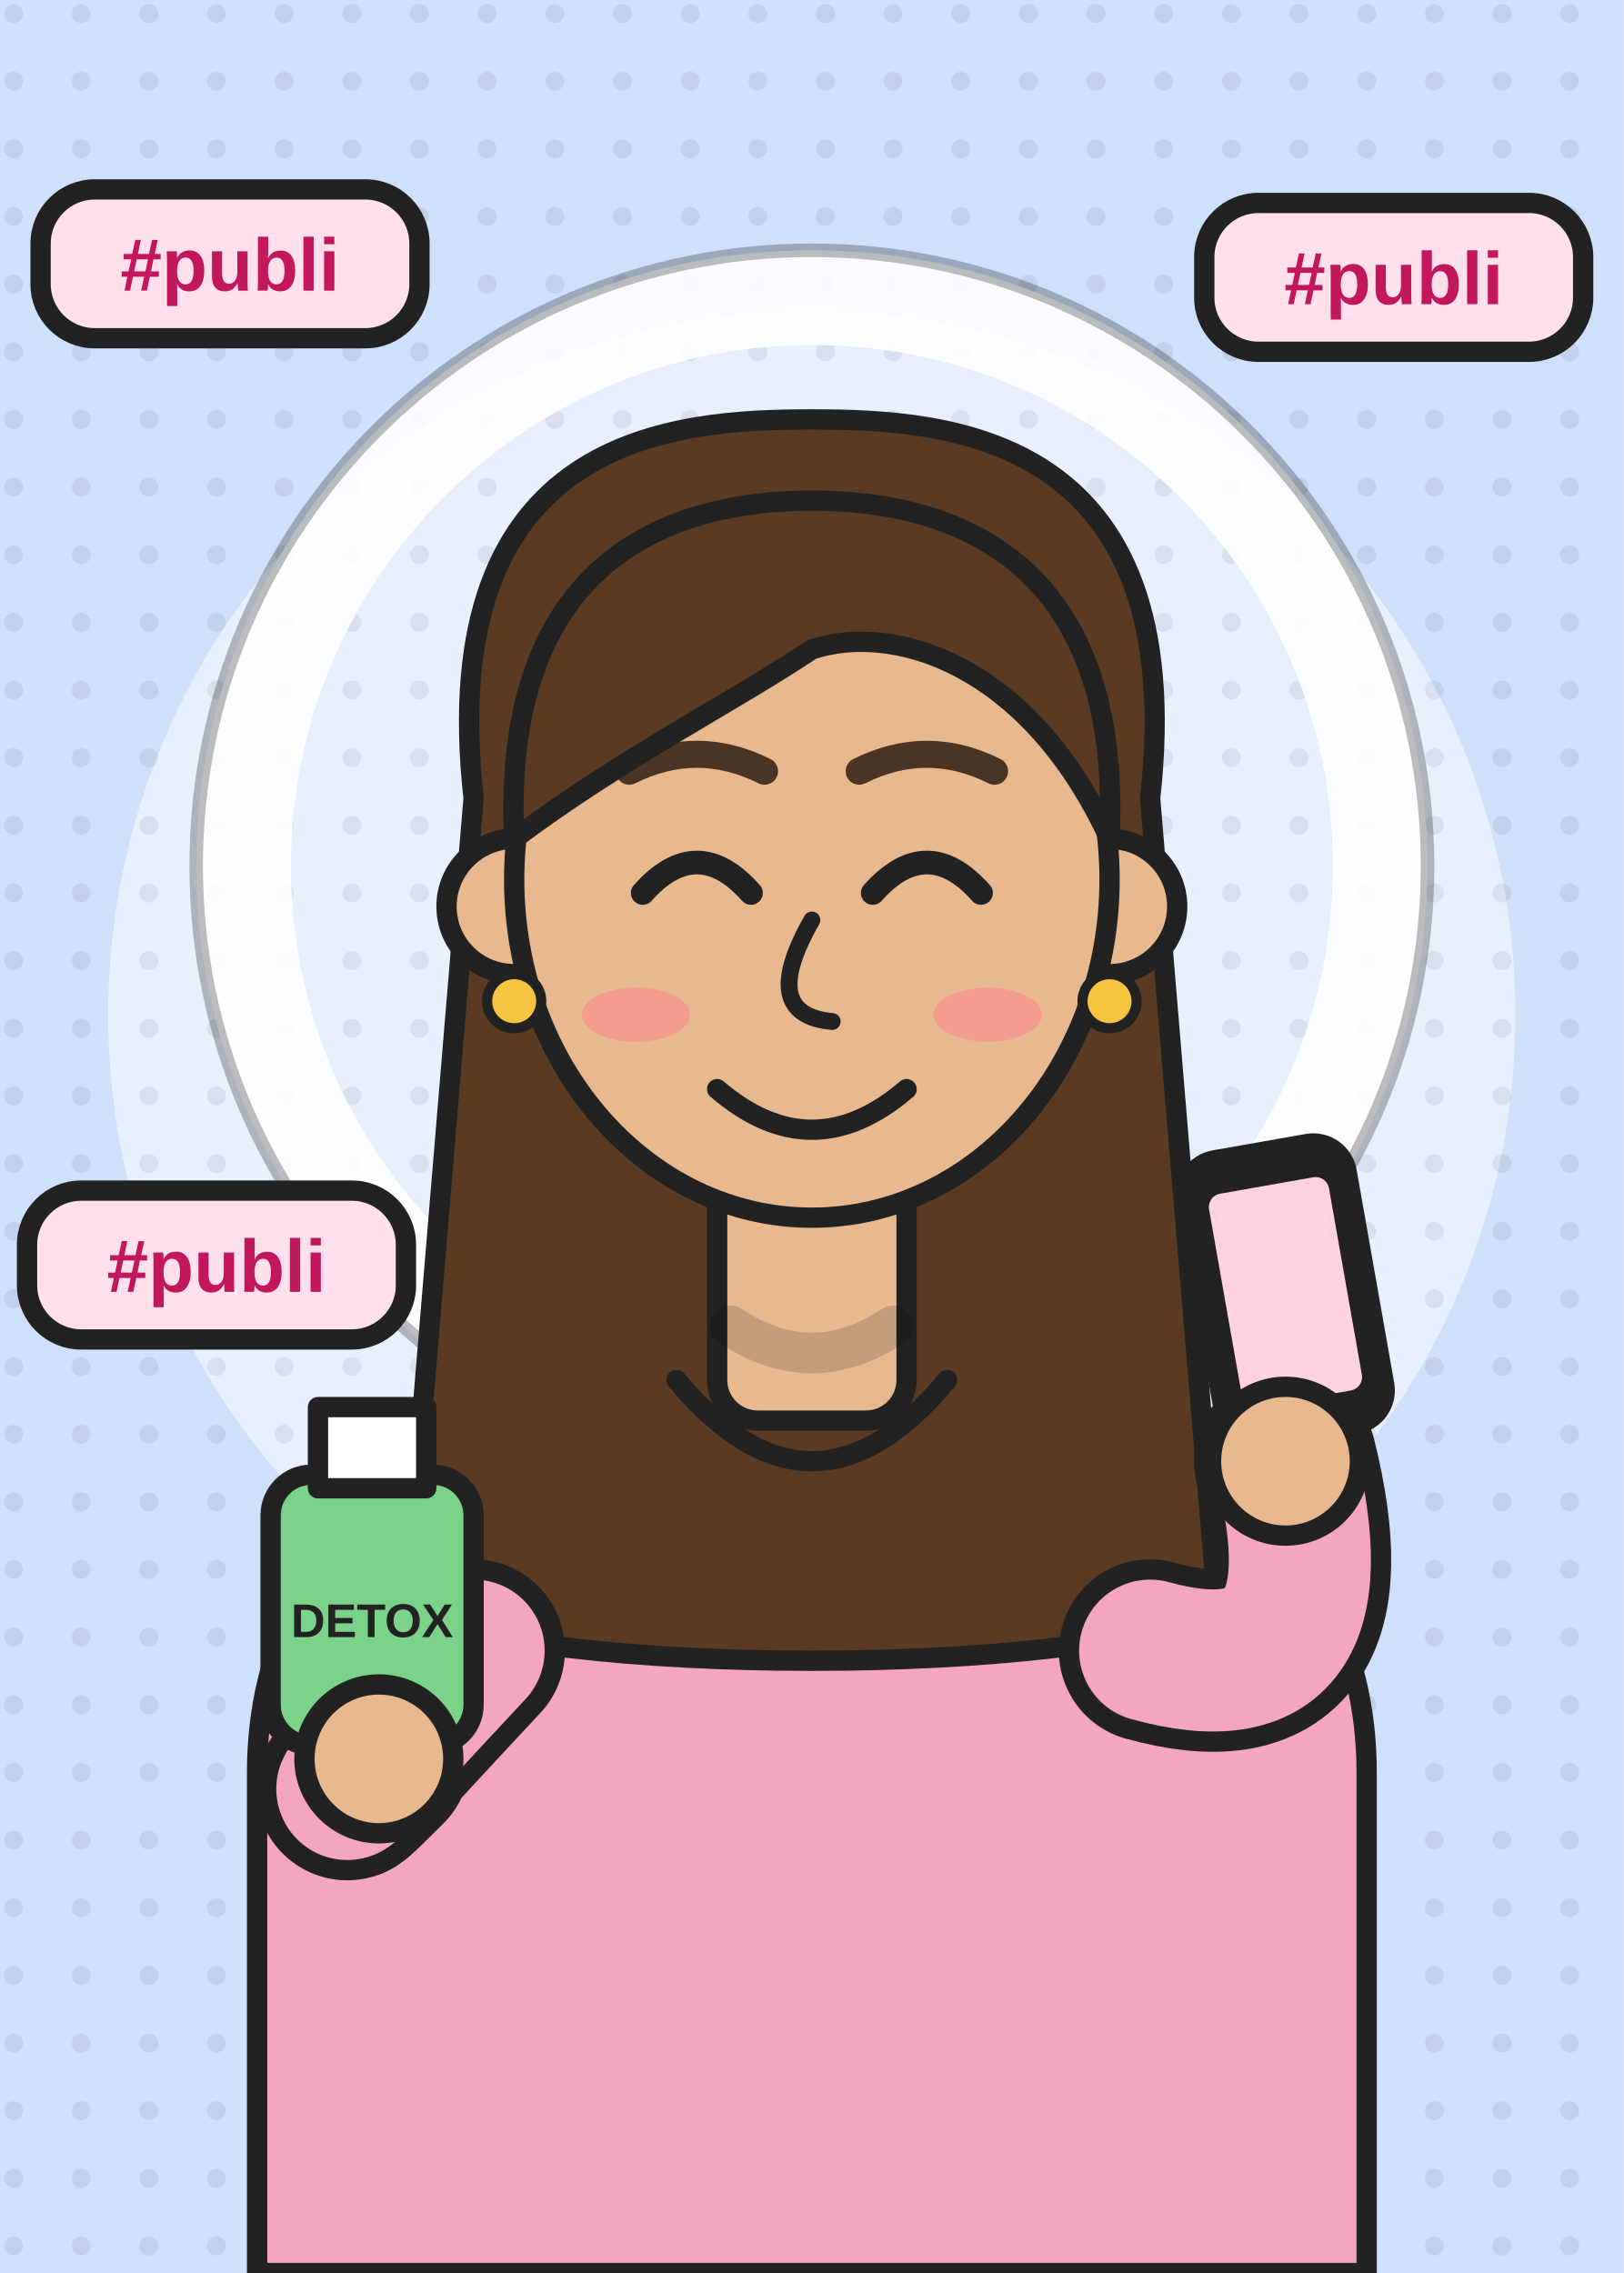
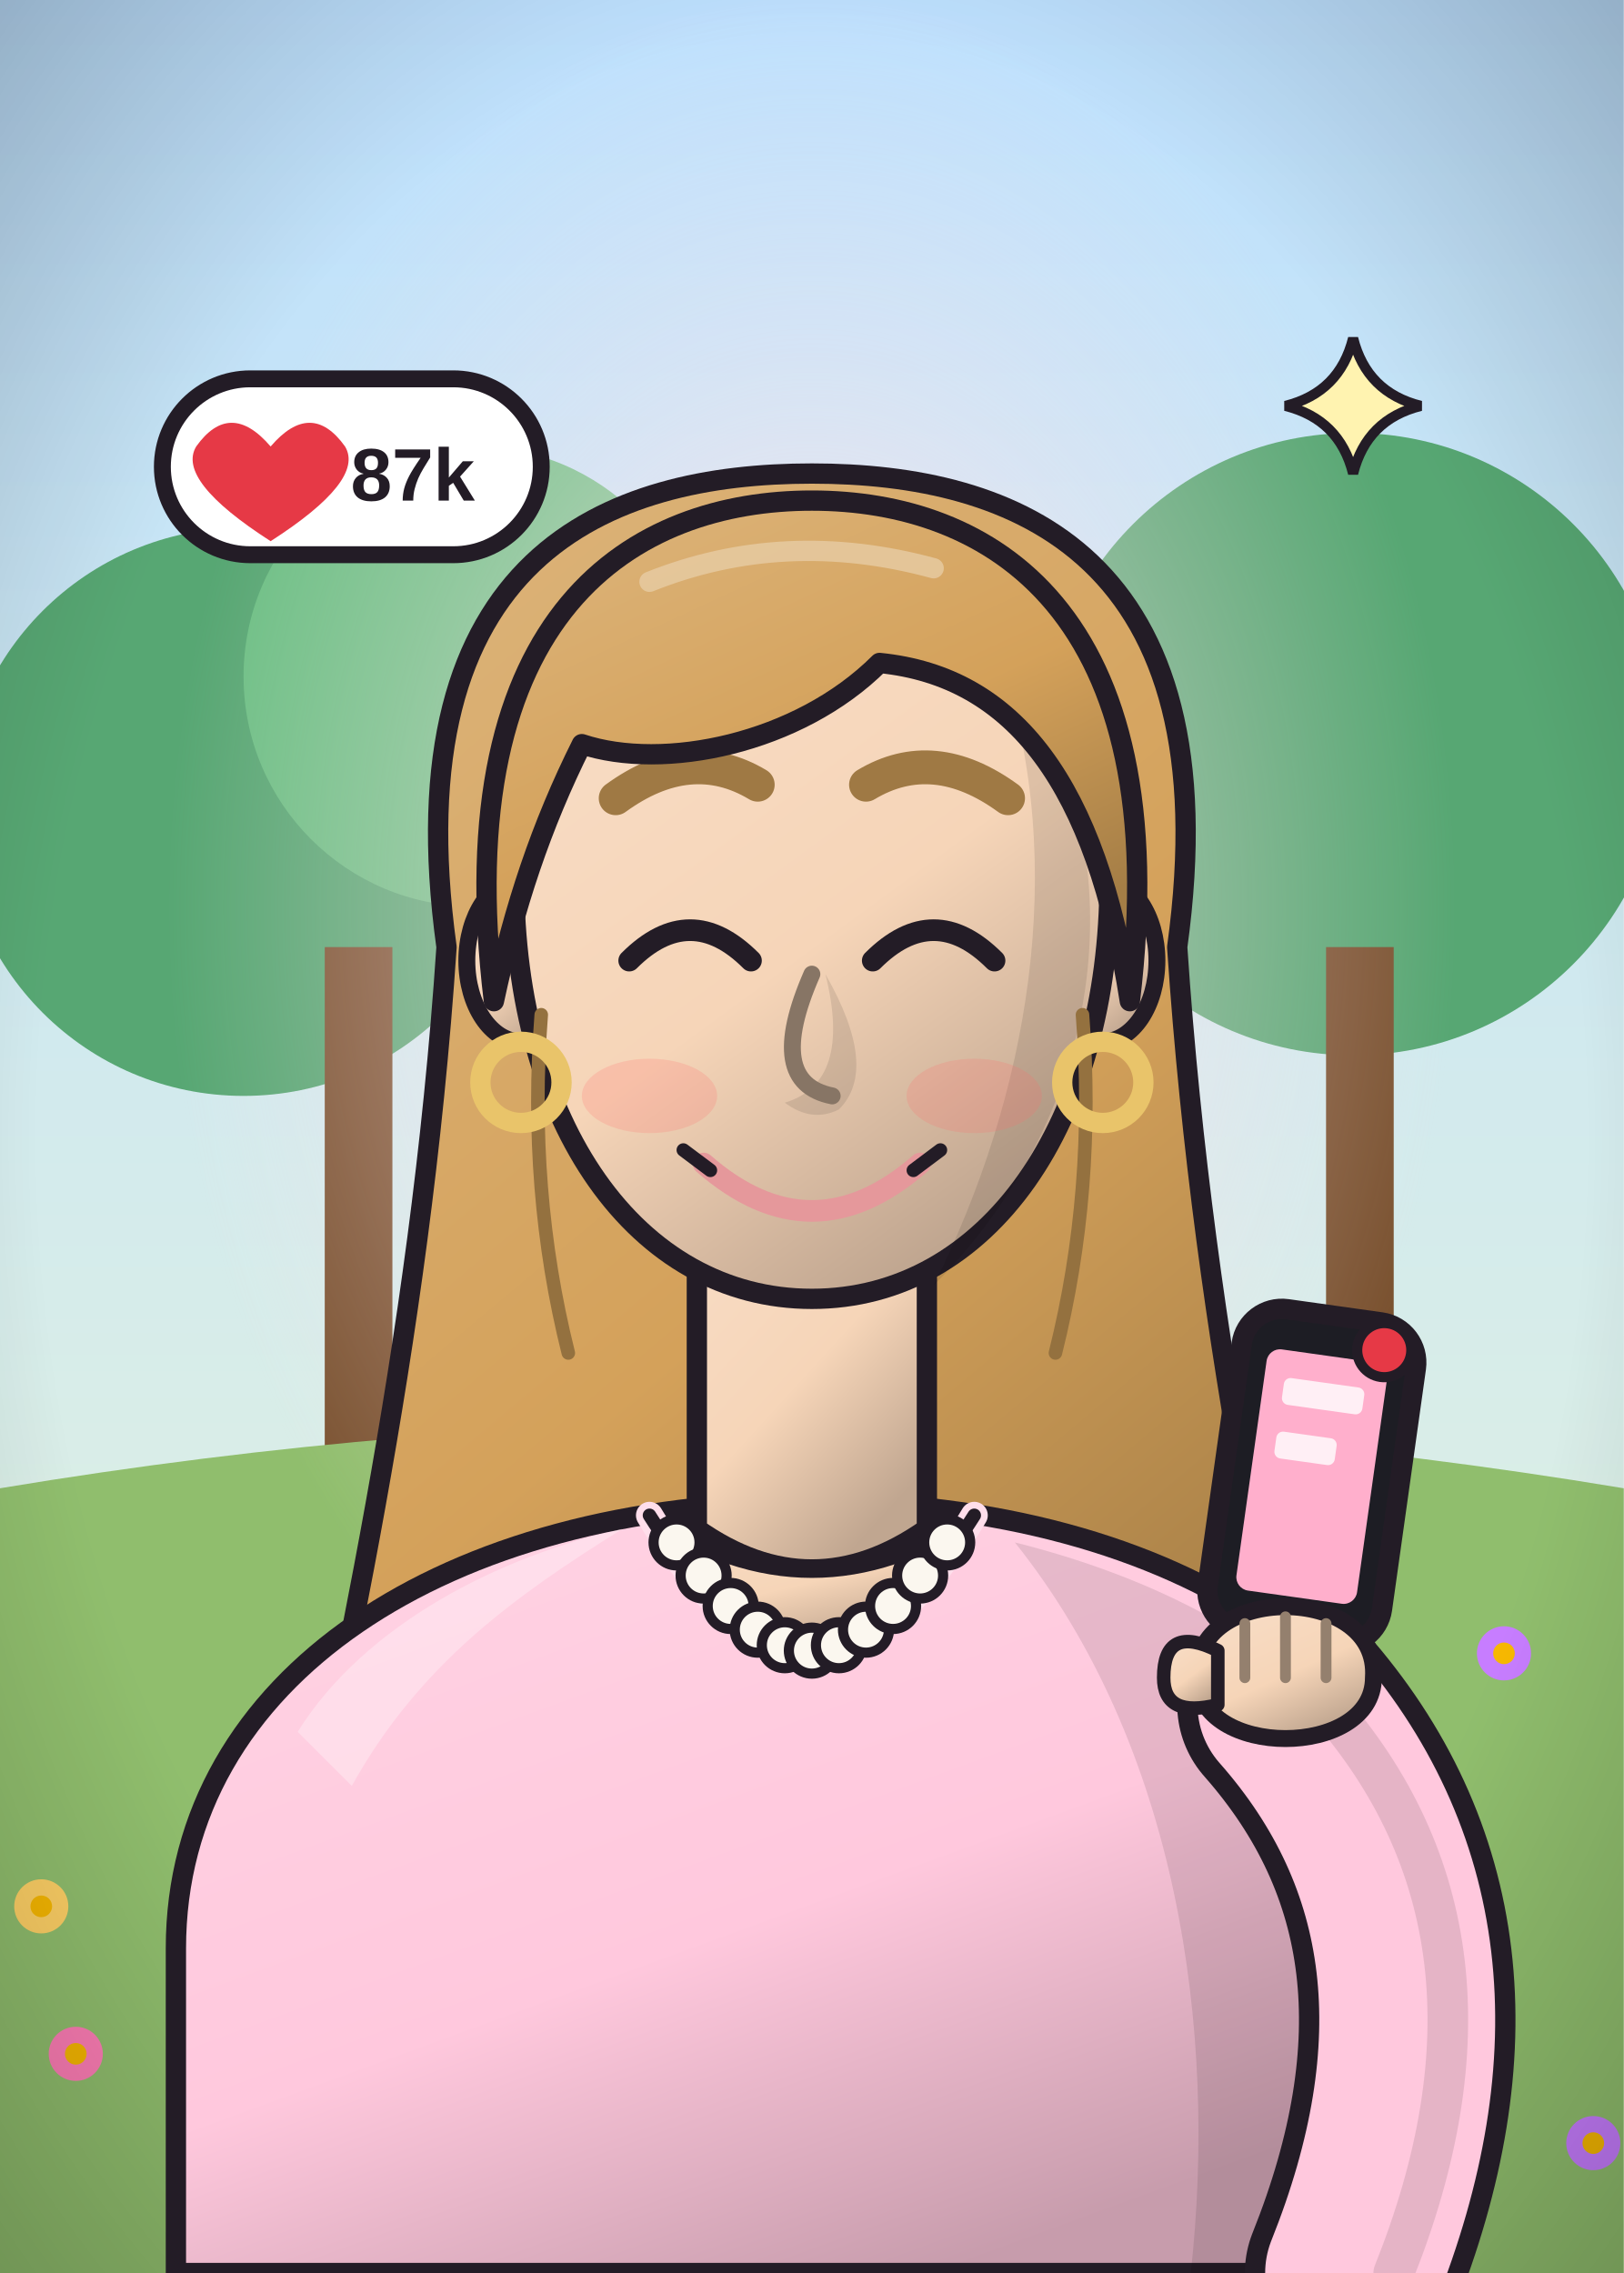
<svg xmlns="http://www.w3.org/2000/svg" viewBox="0 0 240 336" width="240" height="336">
  <defs>
-     <pattern id="dots" width="10" height="10" patternUnits="userSpaceOnUse">
-       <circle cx="2" cy="2" r="1.4" fill="#000" fill-opacity=".07" />
-     </pattern>
-     <pattern id="plaid" width="24" height="24" patternUnits="userSpaceOnUse">
-       <rect width="24" height="24" fill="#c0392b" />
-       <rect width="24" height="8" fill="#2c3e50" fill-opacity=".6" />
-       <rect width="8" height="24" fill="#2c3e50" fill-opacity=".6" />
-       <rect x="16" width="2" height="24" fill="#fff" fill-opacity=".4" />
-     </pattern>
-     <linearGradient id="tie" x1="0" y1="0" x2="1" y2="1">
-       <stop offset="0" stop-color="#ff5e8a" />
-       <stop offset=".25" stop-color="#ffb347" />
-       <stop offset=".5" stop-color="#ffe066" />
-       <stop offset=".75" stop-color="#5fd38d" />
-       <stop offset="1" stop-color="#5a8dee" />
+     <linearGradient id="lg0" x1="0" y1="0" x2="0" y2="1">
+       <stop offset="0" stop-color="#bde0fe" />
+       <stop offset="1" stop-color="#e9f5db" />
+     </linearGradient>
+     <radialGradient id="glowffe5ec" cx="0.5" cy="0.4" r="0.4">
+       <stop offset="0" stop-color="#ffe5ec" stop-opacity="0.9" />
+       <stop offset="0.6" stop-color="#ffe5ec" stop-opacity="0.3" />
+       <stop offset="1" stop-color="#ffe5ec" stop-opacity="0" />
+     </radialGradient>
+     <radialGradient id="vignette" cx="0.5" cy="0.5" r="0.8">
+       <stop offset="0.6" stop-color="#000000" stop-opacity="0" />
+       <stop offset="1" stop-color="#000000" stop-opacity="0.3" />
+     </radialGradient>
+     <linearGradient id="litd4a15a" x1="0" y1="0" x2="0.6" y2="1">
+       <stop offset="0" stop-color="#ddb67e" />
+       <stop offset="0.6" stop-color="#d4a15a" />
+       <stop offset="1" stop-color="#a57e46" />
+     </linearGradient>
+     <linearGradient id="litffc8dd" x1="0" y1="0" x2="0.6" y2="1">
+       <stop offset="0" stop-color="#ffd4e4" />
+       <stop offset="0.6" stop-color="#ffc8dd" />
+       <stop offset="1" stop-color="#c79cac" />
+     </linearGradient>
+     <linearGradient id="litf6d5b8" x1="0" y1="0" x2="0.6" y2="1">
+       <stop offset="0" stop-color="#f8dec8" />
+       <stop offset="0.6" stop-color="#f6d5b8" />
+       <stop offset="1" stop-color="#c0a690" />
    </linearGradient>
  </defs>
-   <rect width="240" height="336" fill="#cfe0fb" />
-   <circle cx="120" cy="150" r="104" fill="#eef4ff" fill-opacity=".8" />
-   <rect width="240" height="336" fill="url(#dots)" />
-   <g stroke="#222" stroke-width="3" stroke-linejoin="round" stroke-linecap="round">
-     <circle cx="120" cy="128" r="84" fill="none" stroke="#fff" stroke-width="14" stroke-opacity=".9" />
-     <circle cx="120" cy="128" r="91" fill="none" stroke-width="2" stroke-opacity=".3" />
-     <rect x="6" y="28" width="56" height="22" rx="8" fill="#ffe0ec" />
-     <text x="34.0" y="42.96" font-size="11" fill="#c2185b" stroke="none" text-anchor="middle" font-family="Arial, Helvetica, sans-serif" font-weight="bold">#publi</text>
-     <rect x="178" y="30" width="56" height="22" rx="8" fill="#ffe0ec" />
-     <text x="206.0" y="44.96" font-size="11" fill="#c2185b" stroke="none" text-anchor="middle" font-family="Arial, Helvetica, sans-serif" font-weight="bold">#publi</text>
-     <rect x="4" y="176" width="56" height="22" rx="8" fill="#ffe0ec" />
-     <text x="32.0" y="190.96" font-size="11" fill="#c2185b" stroke="none" text-anchor="middle" font-family="Arial, Helvetica, sans-serif" font-weight="bold">#publi</text>
-     <path d="M38,336 L38,262 C38,224 72,202 120,202 C168,202 202,224 202,262 L202,336 Z" fill="#f4a6c0" />
-     <path d="M70,118 C64,64 100,62 120,62 C140,62 176,64 170,118 L180,238 C160,248 80,248 60,238 Z" fill="#5a3a22" />
-     <rect x="106" y="166" width="28" height="44" rx="6" fill="#e8b88f" />
-     <path d="M108,196 Q120,204 132,196" fill="none" stroke="#000" stroke-opacity=".15" stroke-width="6" />
-     <path d="M100,204 Q120,228 140,204" fill="none" />
-     <circle cx="76" cy="134" r="10" fill="#e8b88f" />
-     <circle cx="164" cy="134" r="10" fill="#e8b88f" />
-     <ellipse cx="120" cy="130" rx="44" ry="50" fill="#e8b88f" />
-     <ellipse cx="94" cy="150" rx="8" ry="4" fill="#ff7b8a" fill-opacity=".45" stroke="none" />
-     <ellipse cx="146" cy="150" rx="8" ry="4" fill="#ff7b8a" fill-opacity=".45" stroke="none" />
-     <path d="M95,132 Q103,123 111,132 M129,132 Q137,123 145,132" fill="none" stroke-width="3.5" />
-     <path d="M93,114 Q103,109 113,114 M127,114 Q137,109 147,114" fill="none" stroke="#4a3424" stroke-width="4" />
-     <path d="M120,136 Q112,150 123,151" fill="none" stroke-width="2.5" />
-     <path d="M106,161 Q120,173 134,161" fill="none" />
-     <path d="M76,124 C74,82 100,74 120,74 C140,74 166,82 164,124 C152,98 132,92 120,96 C108,104 92,112 76,124 Z" fill="#5a3a22" />
-     <circle cx="76" cy="148" r="4" fill="#f5c542" stroke-width="1.5" />
-     <circle cx="164" cy="148" r="4" fill="#f5c542" stroke-width="1.5" />
-     <path d="M170,244 Q199,252 190,216" fill="none" stroke="#222" stroke-width="27" />
-     <path d="M170,244 Q199,252 190,216" fill="none" stroke="#f4a6c0" stroke-width="21" />
-     <path d="M70,244 Q42,274 56,260" fill="none" stroke="#222" stroke-width="27" />
-     <path d="M70,244 Q42,274 56,260" fill="none" stroke="#f4a6c0" stroke-width="21" />
-     <g transform="rotate(-10 190.0 191.0)">
-       <rect x="178" y="170" width="24" height="42" rx="5" fill="#222" />
-       <rect x="181" y="175" width="18" height="32" rx="2" fill="#ffd1e1" stroke="none" />
-     </g>
-     <rect x="40" y="218" width="30" height="40" rx="6" fill="#7bd389" />
-     <rect x="47" y="208" width="16" height="12" fill="#fff" />
-     <text x="55" y="242" font-size="7" fill="#222" stroke="none" text-anchor="middle" font-family="Arial, Helvetica, sans-serif" font-weight="bold">DETOX</text>
-     <circle cx="190" cy="216" r="11" fill="#e8b88f" />
-     <circle cx="56" cy="260" r="11" fill="#e8b88f" />
+   <rect x="0" y="0" width="240" height="336" fill="url(#lg0)" stroke-linejoin="round" />
+   <circle cx="36" cy="120" r="42" fill="#57a773" />
+   <circle cx="70" cy="100" r="34" fill="#6cbf84" />
+   <rect x="48" y="140" width="10" height="100" fill="#7a5230" stroke-linejoin="round" />
+   <circle cx="200" cy="110" r="46" fill="#57a773" />
+   <rect x="196" y="140" width="10" height="100" fill="#7a5230" stroke-linejoin="round" />
+   <path d="M0,220 Q120,200 240,220 V336 H0 Z" fill="#90be6d" />
+   <circle cx="11.2" cy="303.6" r="4" fill="#ff7eb6" />
+   <circle cx="11.2" cy="303.6" r="1.6" fill="#f7b801" />
+   <circle cx="205.1" cy="274.6" r="4" fill="#ffd166" />
+   <circle cx="205.1" cy="274.6" r="1.6" fill="#f7b801" />
+   <circle cx="137" cy="236.6" r="4" fill="#ffffff" />
+   <circle cx="137" cy="236.6" r="1.6" fill="#f7b801" />
+   <circle cx="101.8" cy="291.6" r="4" fill="#c77dff" />
+   <circle cx="101.8" cy="291.6" r="1.6" fill="#f7b801" />
+   <circle cx="182.5" cy="245.4" r="4" fill="#ff7eb6" />
+   <circle cx="182.5" cy="245.4" r="1.6" fill="#f7b801" />
+   <circle cx="30.9" cy="281.7" r="4" fill="#ffd166" />
+   <circle cx="30.9" cy="281.7" r="1.6" fill="#f7b801" />
+   <circle cx="206" cy="256.5" r="4" fill="#ffffff" />
+   <circle cx="206" cy="256.5" r="1.6" fill="#f7b801" />
+   <circle cx="235.5" cy="316.8" r="4" fill="#c77dff" />
+   <circle cx="235.5" cy="316.8" r="1.6" fill="#f7b801" />
+   <circle cx="140" cy="243.9" r="4" fill="#ff7eb6" />
+   <circle cx="140" cy="243.9" r="1.6" fill="#f7b801" />
+   <circle cx="50" cy="249.9" r="4" fill="#ffd166" />
+   <circle cx="50" cy="249.9" r="1.6" fill="#f7b801" />
+   <circle cx="131.3" cy="235.7" r="4" fill="#ffffff" />
+   <circle cx="131.3" cy="235.7" r="1.6" fill="#f7b801" />
+   <circle cx="222.3" cy="244.4" r="4" fill="#c77dff" />
+   <circle cx="222.3" cy="244.4" r="1.6" fill="#f7b801" />
+   <circle cx="205.1" cy="293.7" r="4" fill="#ff7eb6" />
+   <circle cx="205.1" cy="293.7" r="1.6" fill="#f7b801" />
+   <circle cx="6.1" cy="281.8" r="4" fill="#ffd166" />
+   <circle cx="6.1" cy="281.8" r="1.6" fill="#f7b801" />
+   <circle cx="58.5" cy="325.7" r="4" fill="#ffffff" />
+   <circle cx="58.5" cy="325.7" r="1.6" fill="#f7b801" />
+   <circle cx="144" cy="242.2" r="4" fill="#c77dff" />
+   <circle cx="144" cy="242.2" r="1.6" fill="#f7b801" />
+   <rect x="0" y="0" width="240" height="336" fill="url(#glowffe5ec)" stroke-linejoin="round" />
+   <rect x="0" y="0" width="240" height="336" fill="url(#vignette)" stroke-linejoin="round" />
+   <path d="M66,140 C58,82 90,70 120,70 C150,70 182,82 174,140 C178,200 190,250 198,290 L42,290 C50,250 62,200 66,140 Z" fill="url(#litd4a15a)" stroke="#231c26" stroke-width="3" stroke-linejoin="round" stroke-linecap="round" />
+   <path d="M26,336 L26,288 C26,248 66,222 120,222 C174,222 214,248 214,288 L214,336 Z" fill="url(#litffc8dd)" stroke="#231c26" stroke-width="3" stroke-linejoin="round" stroke-linecap="round" />
+   <path d="M150,228 C190,238 214,262 214,292 V336 H176 C180,300 174,258 150,228 Z" fill="#000000" fill-opacity="0.1" />
+   <path d="M44,256 C54,240 74,230 92,226 C76,236 62,246 52,264 Z" fill="#ffffff" fill-opacity="0.3" />
+   <path d="M103,170 L103,226 Q120,238 137,226 L137,170 Z" fill="url(#litf6d5b8)" stroke="#231c26" stroke-width="3" stroke-linejoin="round" stroke-linecap="round" />
+   <path d="M103,176 Q120,206 137,176 L137,170 L103,170 Z" fill="#000000" fill-opacity="0.2" />
+   <path d="M96,224 Q120,262 144,224 Q120,240 96,224 Z" fill="url(#litf6d5b8)" stroke="#231c26" stroke-width="2.5" stroke-linejoin="round" stroke-linecap="round" />
+   <path d="M96,224 Q120,264 144,224" fill="none" stroke="#ffdeeb" stroke-width="4" stroke-linecap="round" stroke-linejoin="round" />
+   <path d="M96,224 Q120,262 144,224" fill="none" stroke="#231c26" stroke-width="2" stroke-linecap="round" stroke-linejoin="round" />
+   <circle cx="100" cy="228" r="3.4" fill="#fbf7ef" stroke="#231c26" stroke-width="1.5" />
+   <circle cx="104" cy="232.9" r="3.4" fill="#fbf7ef" stroke="#231c26" stroke-width="1.5" />
+   <circle cx="108" cy="237.4" r="3.4" fill="#fbf7ef" stroke="#231c26" stroke-width="1.5" />
+   <circle cx="112" cy="240.9" r="3.4" fill="#fbf7ef" stroke="#231c26" stroke-width="1.5" />
+   <circle cx="116" cy="243.2" r="3.4" fill="#fbf7ef" stroke="#231c26" stroke-width="1.5" />
+   <circle cx="120" cy="244" r="3.4" fill="#fbf7ef" stroke="#231c26" stroke-width="1.5" />
+   <circle cx="124" cy="243.2" r="3.4" fill="#fbf7ef" stroke="#231c26" stroke-width="1.5" />
+   <circle cx="128" cy="240.9" r="3.4" fill="#fbf7ef" stroke="#231c26" stroke-width="1.5" />
+   <circle cx="132" cy="237.4" r="3.4" fill="#fbf7ef" stroke="#231c26" stroke-width="1.5" />
+   <circle cx="136" cy="232.9" r="3.4" fill="#fbf7ef" stroke="#231c26" stroke-width="1.5" />
+   <circle cx="140" cy="228" r="3.4" fill="#fbf7ef" stroke="#231c26" stroke-width="1.5" />
+   <ellipse cx="77" cy="142" rx="8" ry="12" fill="url(#litf6d5b8)" stroke="#231c26" stroke-width="2.5" />
+   <ellipse cx="163" cy="142" rx="8" ry="12" fill="url(#litf6d5b8)" stroke="#231c26" stroke-width="2.5" />
+   <path d="M79,136 Q74,142 79,148 M161,136 Q166,142 161,148" fill="none" stroke="#ac9581" stroke-width="2" stroke-linecap="round" stroke-linejoin="round" />
+   <path d="M76,130 C76,96 96,84 120,84 C144,84 164,96 164,130 C164,166 146,192 120,192 C94,192 76,166 76,130 Z" fill="url(#litf6d5b8)" stroke="#231c26" stroke-width="3" stroke-linejoin="round" stroke-linecap="round" />
+   <path d="M148,98 C166,118 168,160 138,190 C152,162 158,128 148,98 Z" fill="#000000" fill-opacity="0.1" />
+   <path d="M92,96 C100,90 110,88 120,88 C104,92 96,100 92,112 Z" fill="#ffffff" fill-opacity="0.4" />
+   <ellipse cx="96" cy="162" rx="10" ry="5.5" fill="#ff6b6b" fill-opacity="0.2" />
+   <ellipse cx="144" cy="162" rx="10" ry="5.5" fill="#ff6b6b" fill-opacity="0.2" />
+   <path d="M93,142 Q102,133 111,142" fill="none" stroke="#231c26" stroke-width="3.2" stroke-linecap="round" stroke-linejoin="round" />
+   <path d="M129,142 Q138,133 147,142" fill="none" stroke="#231c26" stroke-width="3.2" stroke-linecap="round" stroke-linejoin="round" />
+   <path d="M91,118 Q102,110 112,116 M128,116 Q138,110 149,118" fill="none" stroke="#9f7944" stroke-width="5" stroke-linecap="round" stroke-linejoin="round" />
+   <path d="M122,144 Q130,158 124,164 Q120,166 116,163 Q126,160 122,144 Z" fill="#000000" fill-opacity="0.1" />
+   <path d="M120,144 Q113,160 123,162" fill="none" stroke="#877565" stroke-width="2.5" stroke-linecap="round" stroke-linejoin="round" />
+   <path d="M104,172 Q120,186 136,172" fill="none" stroke="#e5989b" stroke-width="3.2" stroke-linecap="round" stroke-linejoin="round" />
+   <path d="M101,170 l4,3 M139,170 l-4,3" fill="none" stroke="#231c26" stroke-width="2" stroke-linecap="round" stroke-linejoin="round" />
+   <path d="M73,148 C66,90 94,74 120,74 C146,74 174,90 167,148 C162,116 150,100 130,98 C118,110 98,114 86,110 C80,122 76,134 73,148 Z" fill="url(#litd4a15a)" stroke="#231c26" stroke-width="3" stroke-linejoin="round" stroke-linecap="round" />
+   <path d="M96,86 Q116,78 138,84" fill="none" stroke="#e7cba4" stroke-width="3" stroke-linecap="round" stroke-linejoin="round" stroke-opacity="0.8" />
+   <path d="M80,150 Q78,176 84,200 M160,150 Q162,176 156,200" fill="none" stroke="#94713f" stroke-width="2" stroke-linecap="round" stroke-linejoin="round" />
+   <circle cx="77" cy="160" r="6" fill="none" stroke="#e9c46a" stroke-width="3" />
+   <circle cx="163" cy="160" r="6" fill="none" stroke="#e9c46a" stroke-width="3" />
+   <path d="M200,336 Q220,286 190,252" fill="none" stroke="#231c26" stroke-width="32" stroke-linecap="round" stroke-linejoin="round" />
+   <path d="M200,336 Q220,286 190,252" fill="none" stroke="#ffc8dd" stroke-width="26" stroke-linecap="round" stroke-linejoin="round" />
+   <path d="M200,336 Q220,286 190,252" fill="none" stroke="#cca0b1" stroke-width="6" stroke-linecap="round" stroke-linejoin="round" stroke-opacity="0.5" transform="translate(6 0)" />
+   <g transform="rotate(8 190 246)">
+     <rect x="177" y="194" width="26" height="48" rx="6" fill="#1d1d24" stroke="#231c26" stroke-width="3" stroke-linejoin="round" />
+     <rect x="181" y="200" width="18" height="36" rx="2" fill="#ffafcc" stroke-linejoin="round" />
+     <rect x="184" y="204" width="12" height="4" rx="1" fill="#ffffff" stroke-linejoin="round" fill-opacity="0.8" />
+     <rect x="184" y="212" width="9" height="4" rx="1" fill="#ffffff" stroke-linejoin="round" fill-opacity="0.8" />
+     <circle cx="198" cy="198" r="4" fill="#e63946" stroke="#231c26" stroke-width="1.5" />
  </g>
+   <g>
+     <path d="M177,248 C176,234 204,234 203,248 C203,260 177,260 177,248 Z" fill="url(#litf6d5b8)" stroke="#231c26" stroke-width="2.5" stroke-linejoin="round" stroke-linecap="round" />
+     <path d="M184,240 V248 M190,239 V248 M196,240 V248" fill="none" stroke="#94806e" stroke-width="1.6" stroke-linecap="round" stroke-linejoin="round" />
+     <path d="M180,244 q-8,-4 -8,4 q0,6 8,4 Z" fill="url(#litf6d5b8)" stroke="#231c26" stroke-width="2" stroke-linejoin="round" stroke-linecap="round" />
+   </g>
+   <g>
+     <rect x="24" y="56" width="56" height="26" rx="13" fill="#ffffff" stroke="#231c26" stroke-width="2.5" stroke-linejoin="round" />
+     <path d="M36,66 q-6,-7 -11,0 q-3,5 11,14 q14,-9 11,-14 q-5,-7 -11,0 Z" fill="#e63946" transform="translate(4 0)" />
+     <text x="61" y="74" font-size="11" fill="#231c26" font-family="Arial, Helvetica, sans-serif" font-weight="bold" text-anchor="middle">87k</text>
+   </g>
+   <path d="M200,50 Q202,58 210,60 Q202,62 200,70 Q198,62 190,60 Q198,58 200,50 Z" fill="#fff3b0" stroke="#231c26" stroke-width="1.5" />
</svg>
